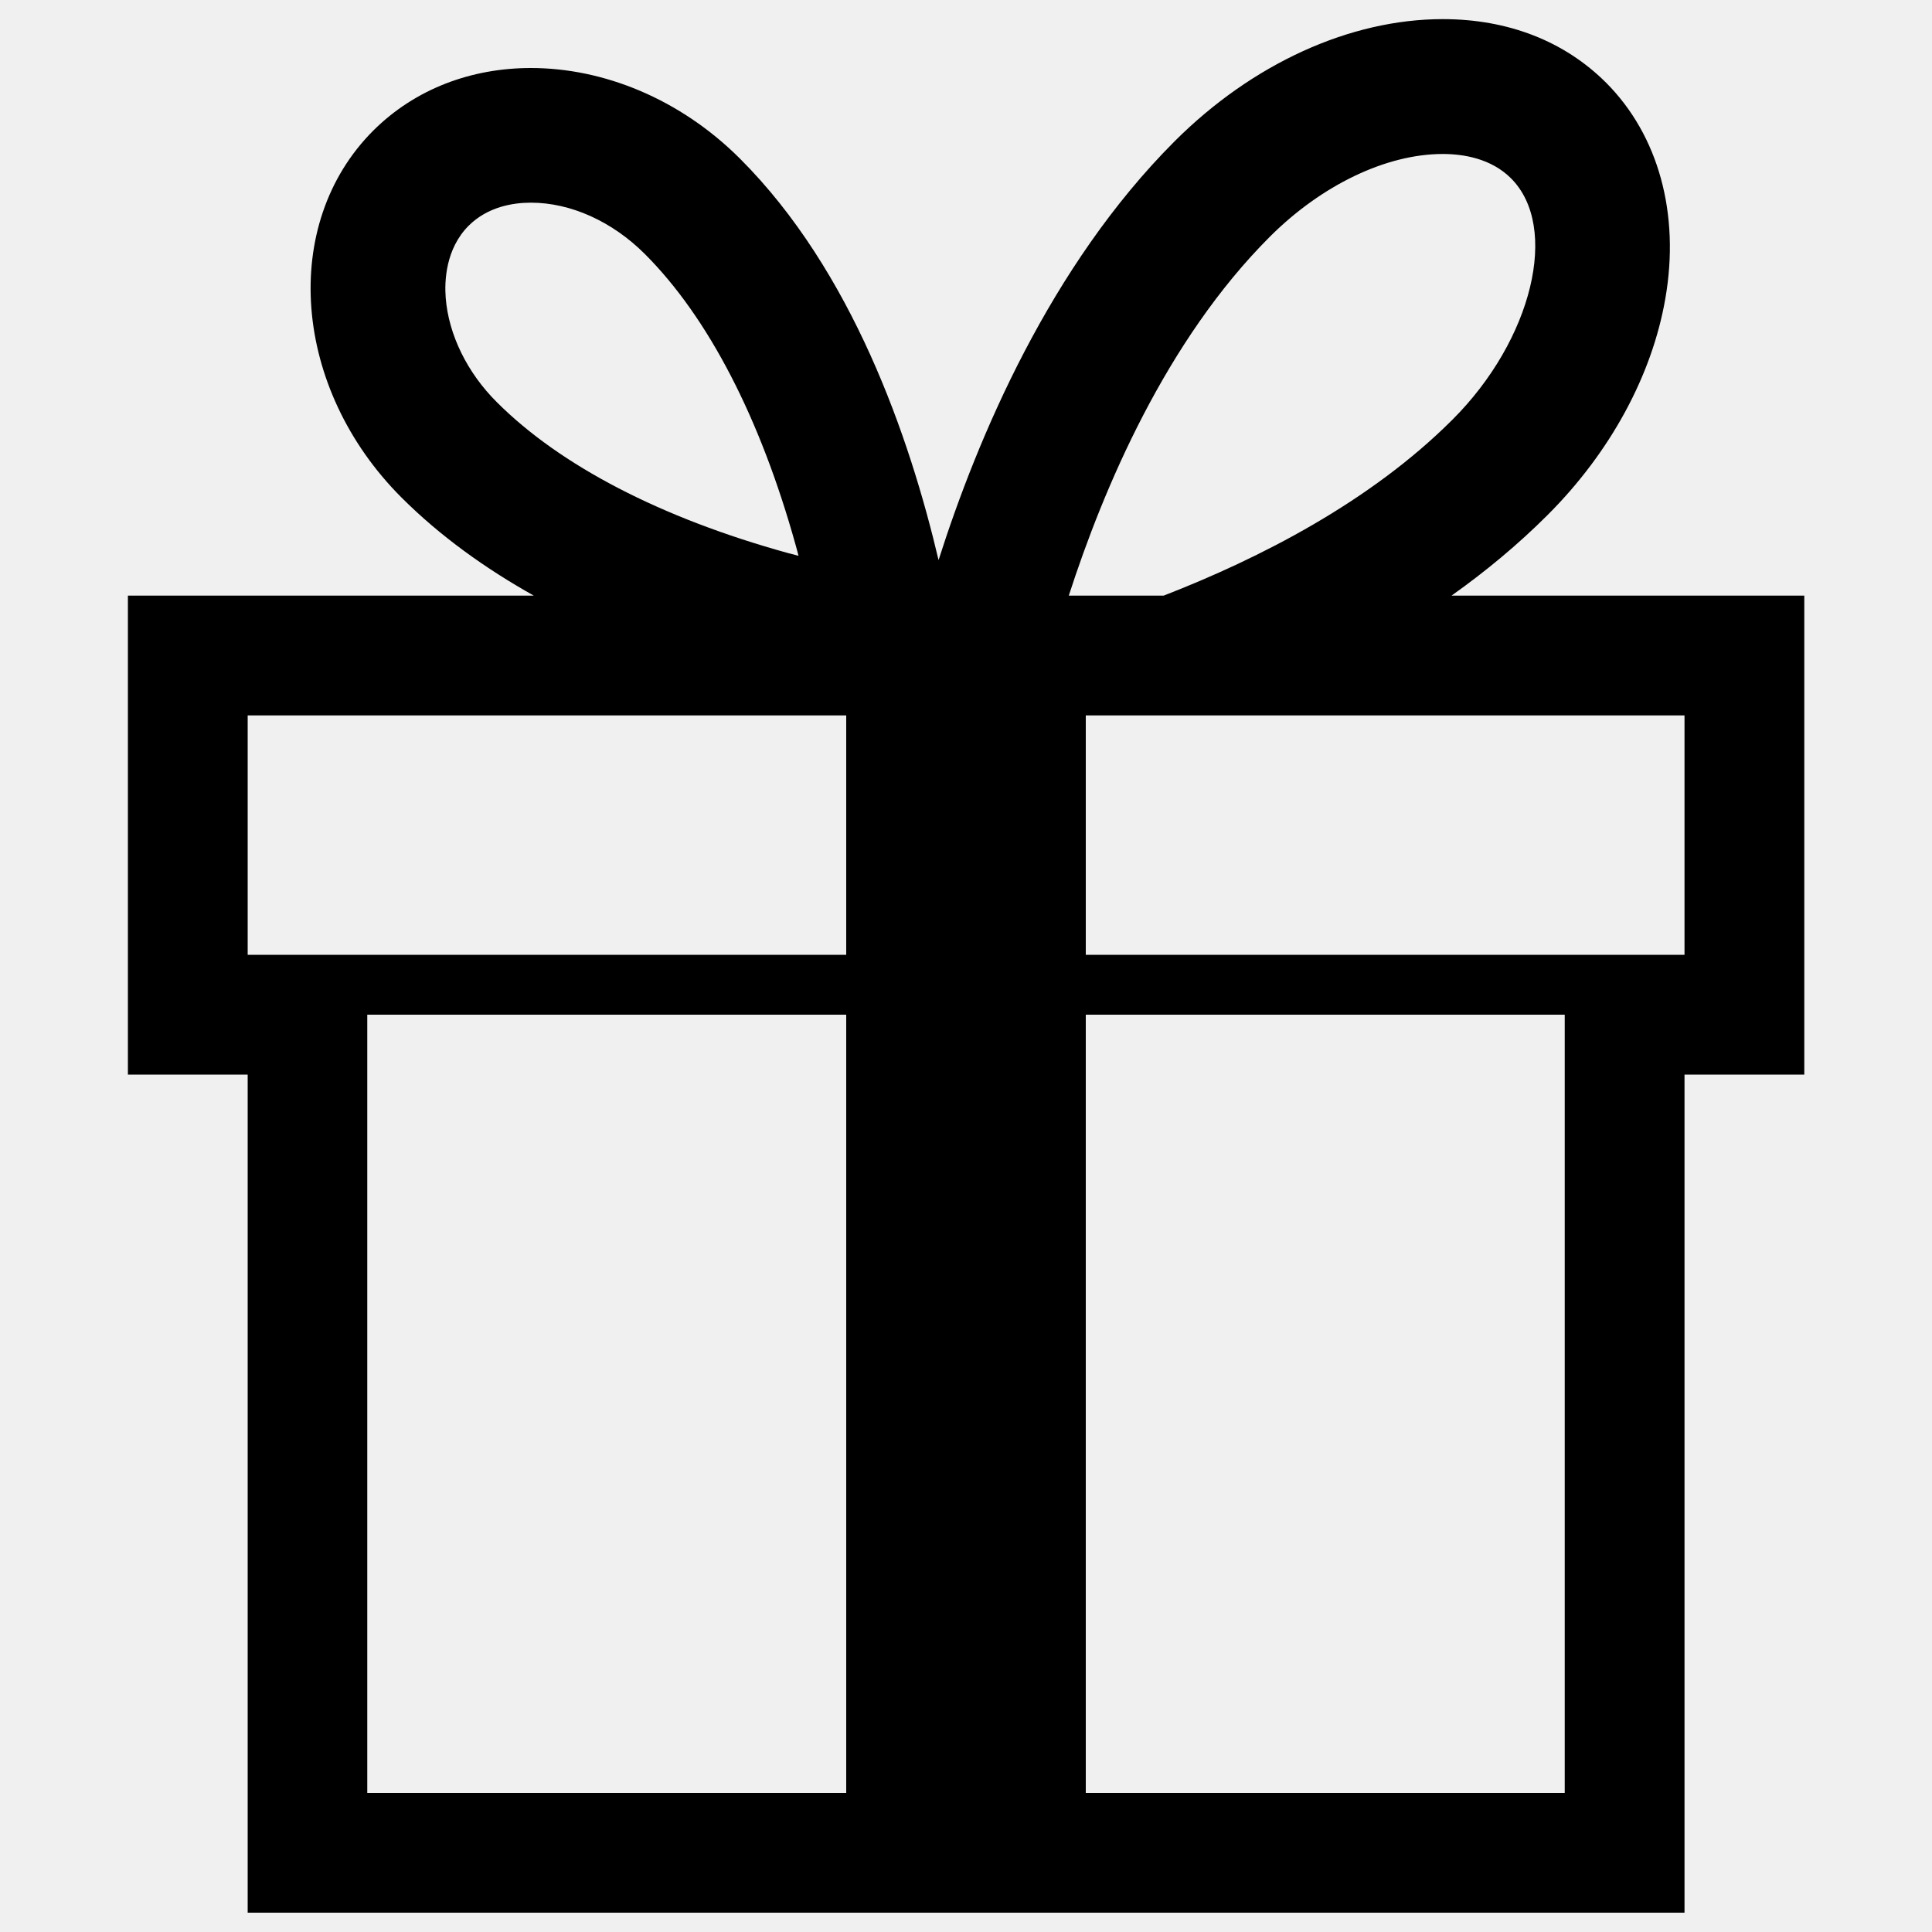
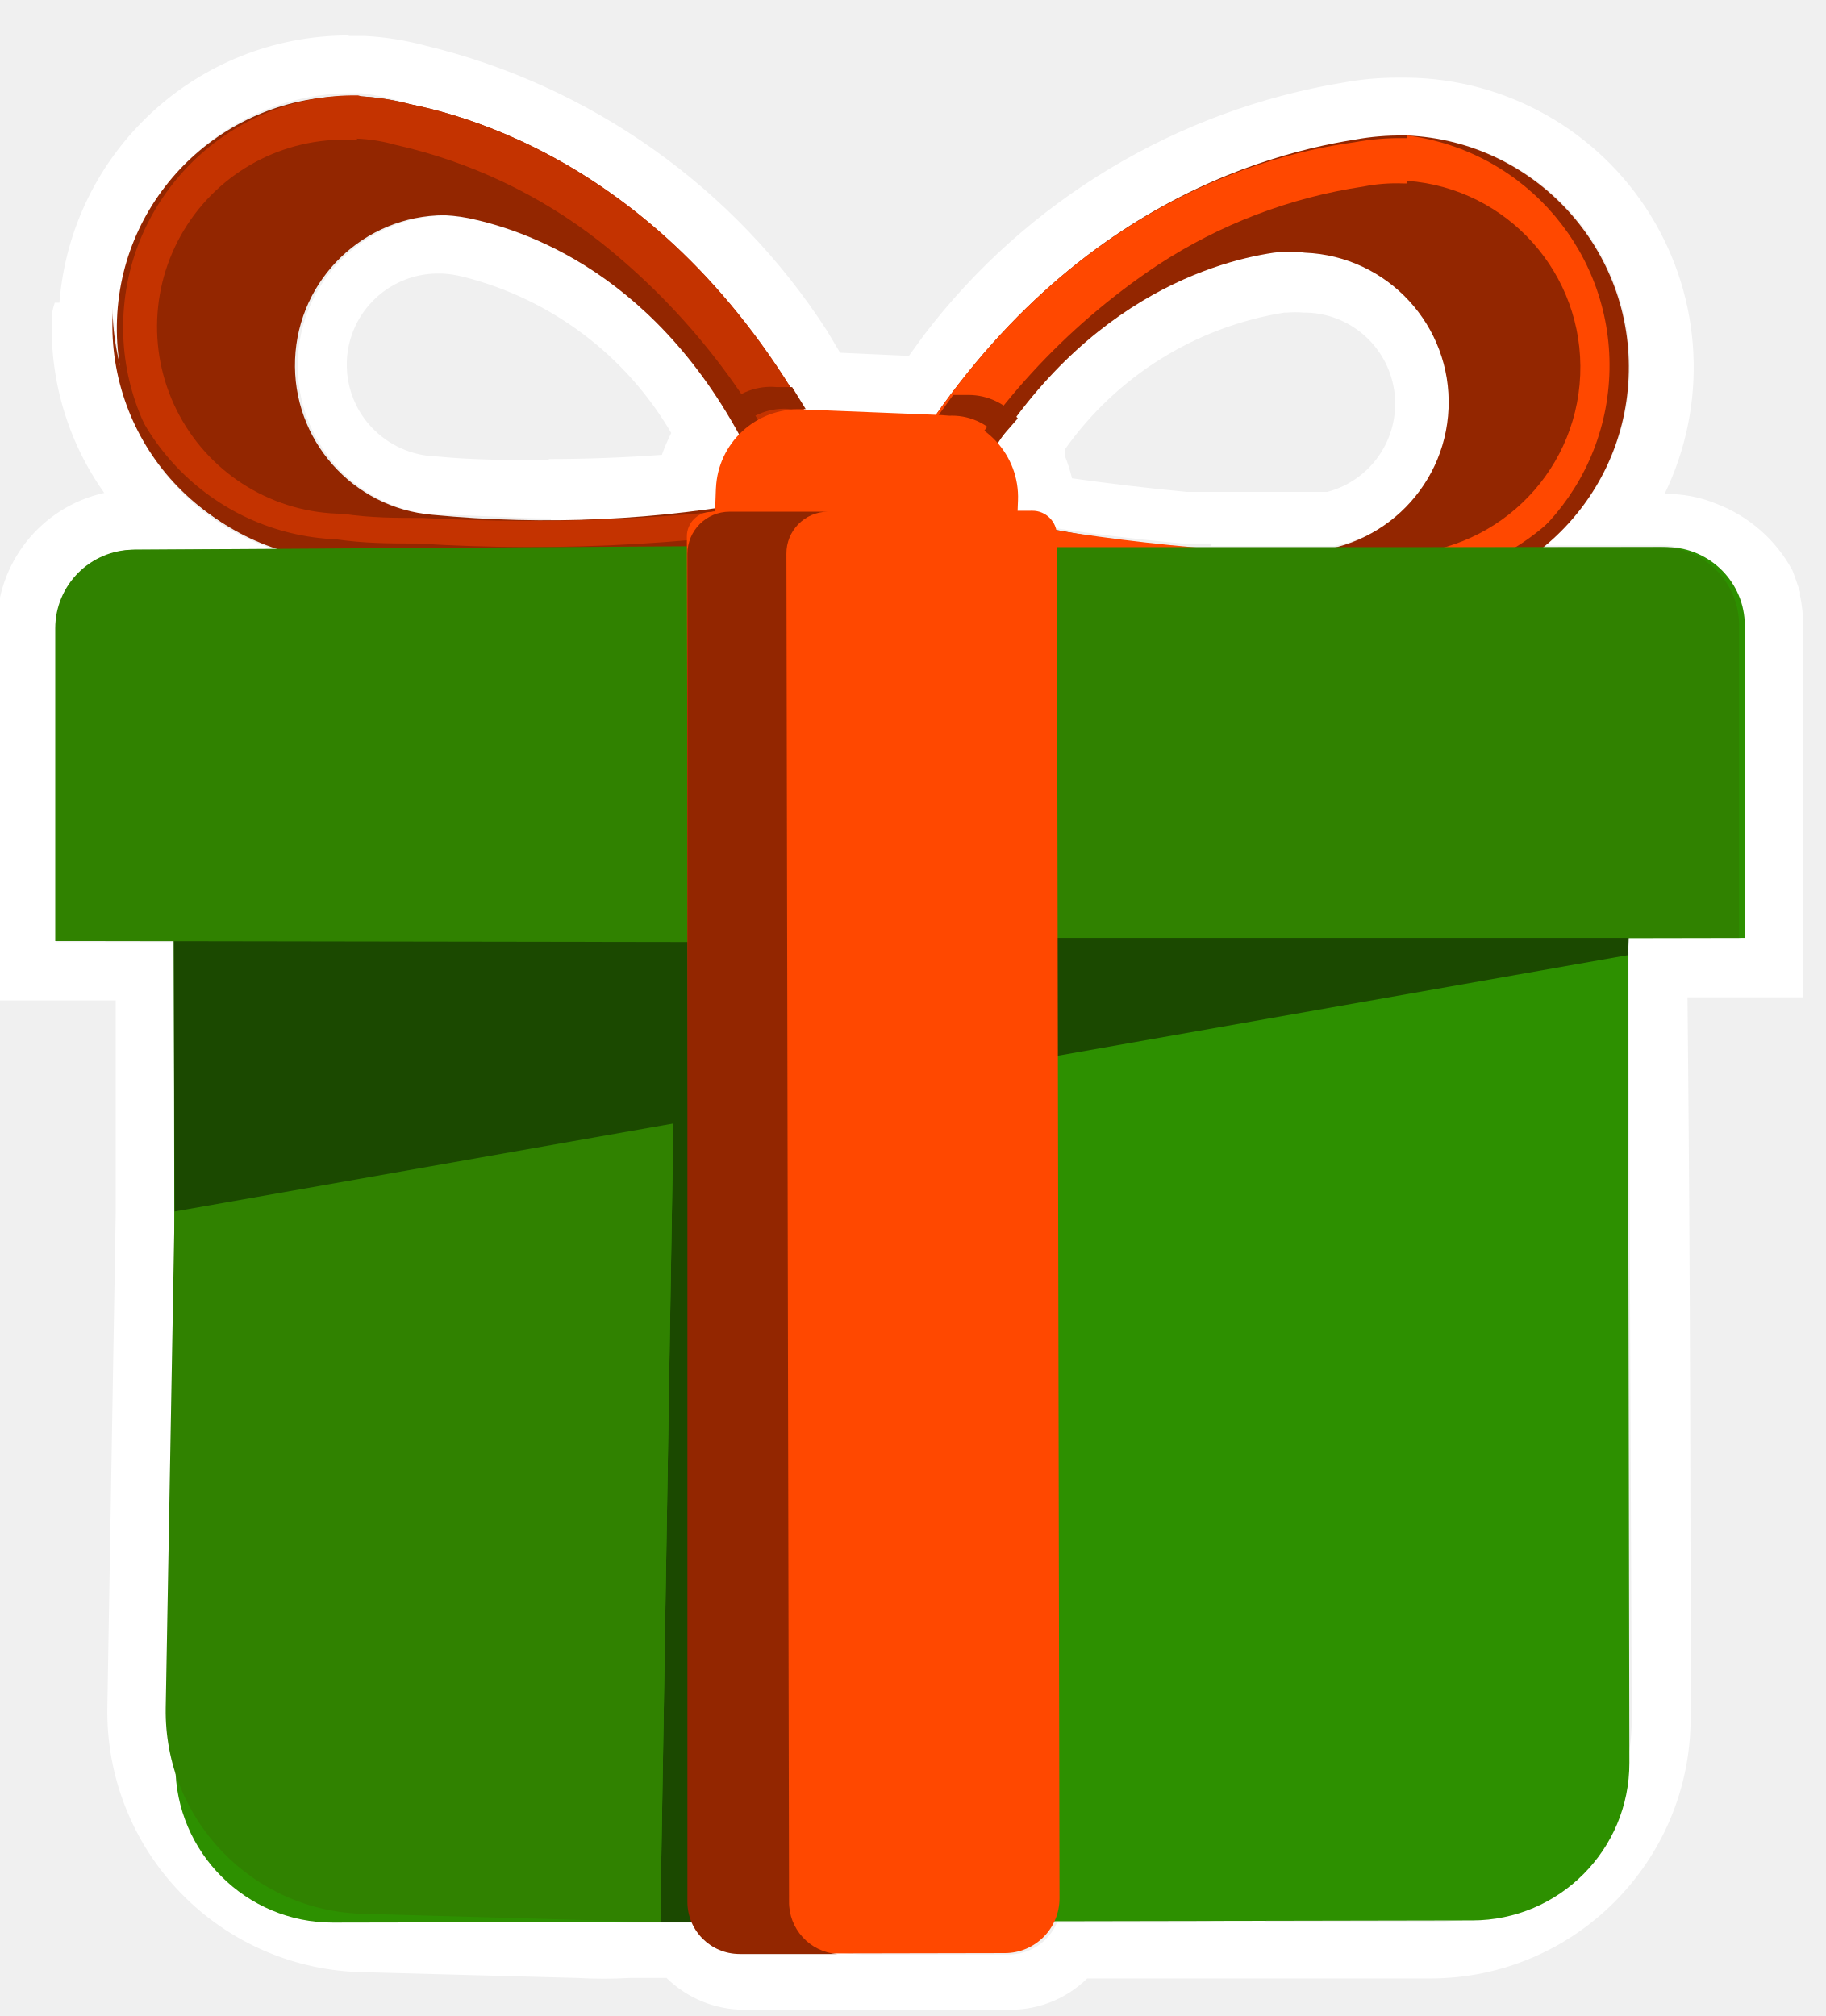
- <svg xmlns="http://www.w3.org/2000/svg" version="1.1" x="0px" y="0px" viewBox="0 0 1000 1000" enable-background="new 0 0 1000 1000" xml:space="preserve">
-   <g>
-     <g>
-       <path d="M751.3,308.3c17.6-12.5,34.4-26.4,49.8-41.8c32.3-32.3,54-72.1,60.9-112.1c7.6-43.8-3.6-84.4-30.6-111.5c-21.6-21.6-50.8-33-84.6-33c-48.1,0-98.7,23.1-138.9,63.3C543.5,137.7,506,226.5,485.8,289.9c-15-63.7-44.7-149.7-102.7-207.7c-31.1-31.1-70.8-47-108.3-47c-30.7,0-59.8,10.7-81.6,32.4c-48.4,48.4-41.9,133.4,14.6,189.9c20.1,20.1,43.7,36.9,68.5,50.8H66.2v247.9h62V990h743.7V556.2h62V308.3H751.3L751.3,308.3z M657.2,122.6c26.8-26.8,60.3-42.9,89.6-42.9c10.4,0,24.9,2.2,35.3,12.6c25.2,25.2,11.1,83.6-30.3,124.9c-42.6,42.6-99.8,71.8-149.5,91.1h-49.1C571.2,252.6,603.6,176.2,657.2,122.6L657.2,122.6z M230.7,154.2c-0.7-8.8,0-25.4,11.8-37.3c9.9-9.9,23-12,32.3-12l0,0c20.6,0,42.1,9.7,59,26.6c32.8,32.8,59.8,85,78.1,150.9c0.5,1.8,1,3.6,1.4,5.3c-1.8-0.5-3.5-1-5.3-1.4C342.1,268.1,290,241,257.2,208.2C241.8,192.9,232.2,173.2,230.7,154.2L230.7,154.2z M438,928H190.1V525.2H438V928z M438,494.2H128.2V370.3H438V494.2z M809.9,928H562V525.2h247.9V928z M871.8,494.2H562V370.3h309.9V494.2z" />
-     </g>
-   </g>
+ <svg xmlns="http://www.w3.org/2000/svg" id="Layer_1" data-name="Layer 1" viewBox="0 0 35.03 38.69">
+   <defs>
+     <style>.cls-1{fill:#fff;}.cls-2{fill:#932600;}.cls-3{fill:#c43300;}.cls-4{fill:#ff4800;}.cls-5{fill:#2d9000;}.cls-6{fill:#1b4900;}.cls-7{fill:#308200;}</style>
+   </defs>
+   <path class="cls-1" d="M6.69,1.79h.25A4.75,4.75,0,0,1,7.87,2a11.81,11.81,0,0,1,7.3,5.49h0l.26.42h.12L17.83,8,18,8h0l.29-.4h0A11.77,11.77,0,0,1,26,2.68a4.49,4.49,0,0,1,.83-.08H27a4.44,4.44,0,0,1,2.65,7.87h2.24a1.53,1.53,0,0,1,.6.12,1.77,1.77,0,0,1,.85.77s.07.19.1.27,0,0,0,0a1.86,1.86,0,0,1,0,.33v6H31.25v.31l-.25,0,.09.39.16-.43S31.31,33,31.31,33a3.89,3.89,0,0,1-3.88,3.89H24.28l.07-.18a8.76,8.76,0,0,1-1.79.19H20.28a1,1,0,0,1-.91.61h-2.8a3.53,3.53,0,0,1-.92-.14,1,1,0,0,0,.49.14H14.26a1,1,0,0,1-.92-.61H12.07a7.3,7.3,0,0,1-.94-.06L7,36.73a3.89,3.89,0,0,1-3.82-3.95l.17-9.49V20.47h0V18.08H1.07v-6a1.49,1.49,0,0,1,1.19-1.47l.23,0h3a4.47,4.47,0,0,1-3.3-4.48s0-.11,0-.17A4.51,4.51,0,0,0,2.3,6.94a3.58,3.58,0,0,1,0-.87A4.45,4.45,0,0,1,6.69,1.79M10.57,10c.87,0,1.63,0,2.31-.09.32,0,.6,0,.84-.08V9.56a1.67,1.67,0,0,1,.52-1.17A7.8,7.8,0,0,0,9.18,4.23a3.1,3.1,0,0,0-.61-.09H8.42A2.88,2.88,0,0,0,8.3,9.88c.84,0,1.58.07,2.27.07m12.67.53H25.6a2.87,2.87,0,0,0-.47-5.68H25a3.07,3.07,0,0,0-.53,0A7.79,7.79,0,0,0,19.1,8.58a1.79,1.79,0,0,1,.43,1.21V10l.56.11c.75.12,1.61.23,2.6.32l.56,0M6.69.68h0A5.57,5.57,0,0,0,1.14,5.81H1.05A1.7,1.7,0,0,0,1,6a5.46,5.46,0,0,0,1,3.46H2A2.63,2.63,0,0,0-.06,12.06V19.2H2.22v4.09l-.16,9.47A5,5,0,0,0,7,37.85l4.08.11a8.75,8.75,0,0,0,1,0h.71a2.13,2.13,0,0,0,1.48.61h5.13a2.1,2.1,0,0,0,1.46-.6h6.58a5,5,0,0,0,5-5c0-9-.05-12.5-.06-13.83H34.6V18l0-6a2.76,2.76,0,0,0-.06-.57l0-.07v0c-.05-.15-.12-.35-.15-.42l0,0,0,0a2.79,2.79,0,0,0-1.45-1.27,2.5,2.5,0,0,0-1-.19h0A5.56,5.56,0,0,0,27,1.49H26.8a5.66,5.66,0,0,0-1,.09,12.74,12.74,0,0,0-8.07,4.85h0l-.29.4-1.32-.06-.25-.42h0A12.72,12.72,0,0,0,8.14.87,5.53,5.53,0,0,0,7,.69H6.69Zm3.87,8.15c-.78,0-1.47,0-2.18-.07A1.78,1.78,0,0,1,7.13,8.2,1.75,1.75,0,0,1,8.42,5.25h.07a2.13,2.13,0,0,1,.39.06h0a6.44,6.44,0,0,1,4,3,3.79,3.79,0,0,0-.18.42c-.71.05-1.43.08-2.18.08Zm9.87-.2A6.4,6.4,0,0,1,24.64,6h.05a1.84,1.84,0,0,1,.33,0h.07a1.75,1.75,0,0,1,.38,3.44H23.28l-.36,0h-.15c-.75-.07-1.48-.16-2.2-.26a3.22,3.22,0,0,0-.14-.44Z" />
+   <path class="cls-2" d="M7.87,2a4.75,4.75,0,0,0-.93-.15H6.87a4.45,4.45,0,0,0-.35,8.9,36,36,0,0,0,10.08-.44C14.11,4,9.81,2.39,7.87,2ZM8.3,9.88a2.88,2.88,0,0,1,.23-5.75h0a3.1,3.1,0,0,1,.61.09c1.25.29,4,1.35,5.63,5.36A22.8,22.8,0,0,1,8.3,9.88Z" />
+   <path class="cls-2" d="M16.6,10.26a35.94,35.94,0,0,0,10,1.24A4.45,4.45,0,0,0,27,2.6h-.07a4.9,4.9,0,0,0-.94.08C24,3,19.58,4.26,16.6,10.26Zm1.84-.52c1.92-3.87,4.78-4.71,6-4.89a2.39,2.39,0,0,1,.6,0h0a2.87,2.87,0,1,1-.23,5.74A23.13,23.13,0,0,1,18.44,9.74Z" />
+   <path class="cls-3" d="M6.84,2.66h0a3.17,3.17,0,0,1,.75.12h0A9.88,9.88,0,0,1,11.5,4.63a13.12,13.12,0,0,1,3.87,5,37.43,37.43,0,0,1-7.26.31c-.51,0-1,0-1.53-.08h0a3.59,3.59,0,1,1,.29-7.17m0-.86a4.45,4.45,0,0,0-.35,8.89l1.55.09a33.57,33.57,0,0,0,8.53-.52C14.11,4,9.81,2.39,7.87,2a4.75,4.75,0,0,0-.93-.15Z" />
+   <path class="cls-4" d="M27,3.47a3.59,3.59,0,0,1-.3,7.17h0l-1.53,0a39.11,39.11,0,0,1-7.22-.9,13.18,13.18,0,0,1,4.26-4.65,9.85,9.85,0,0,1,3.95-1.51h0a3.25,3.25,0,0,1,.76-.06H27m0-.87h-.07a4.9,4.9,0,0,0-.94.08C24,3,19.58,4.26,16.6,10.26a33.31,33.31,0,0,0,8.46,1.2c.5,0,1,0,1.56,0A4.45,4.45,0,0,0,27,2.6Z" />
+   <path class="cls-2" d="M8,10.43c-.5,0-1,0-1.55-.08A4.47,4.47,0,0,1,2.16,5.89c0,.06,0,.12,0,.17a4.45,4.45,0,0,0,4.27,4.63L8,10.78a33.2,33.2,0,0,0,8.53-.53,2.88,2.88,0,0,1-.13-.31A34.91,34.91,0,0,1,8,10.43Z" />
+   <path class="cls-2" d="M26.54,11.16l-1.56,0A34.72,34.72,0,0,1,16.66,10l-.15.3A32.84,32.84,0,0,0,25,11.46l1.55,0a4.45,4.45,0,0,0,4.63-4.27V7.06A4.45,4.45,0,0,1,26.54,11.16Z" />
+   <path class="cls-2" d="M14.17,8.22a1.22,1.22,0,0,1,1-.37l.29,0-.26-.42-.29,0a1.22,1.22,0,0,0-1,.37Z" />
+   <path class="cls-2" d="M19.19,8.42a1.18,1.18,0,0,0-1-.44H18l.29-.4h.3a1.22,1.22,0,0,1,.94.45Z" />
+   <rect class="cls-4" x="13.72" y="7.91" width="5.8" height="3.76" rx="1.58" transform="translate(0.41 -0.66) rotate(2.3)" />
+   <rect class="cls-5" x="3.35" y="11.73" width="27.9" height="25.15" rx="3.02" transform="translate(-0.05 0.03) rotate(-0.11)" />
+   <path class="cls-5" d="M33.48,18V12A1.51,1.51,0,0,0,32,10.5l-29.4.05a1.51,1.51,0,0,0-1.5,1.51v6Z" />
+   <polygon class="cls-6" points="12.92 21.56 12.67 36.89 14.06 36.89 14.35 20.41 12.92 21.56" />
+   <path class="cls-7" d="M12.92,21.56l-.25,15.33L7,36.73a3.89,3.89,0,0,1-3.82-3.95l.17-9.53,9.57-1.69Z" />
+   <polygon class="cls-6" points="3.35 23.25 31.24 18.33 31.28 17.23 3.33 16.75 3.35 23.25" />
+   <path class="cls-7" d="M13.8,18.08l-.11-7.6-11.13.07a1.51,1.51,0,0,0-1.5,1.51v6Z" />
+   <path class="cls-7" d="M33.37,12a1.5,1.5,0,0,0-1.51-1.5l-11.68,0V18l13.19,0Z" />
+   <path class="cls-4" d="M13.71,9.81h6.12a.47.47,0,0,1,.47.47V36.44a1.05,1.05,0,0,1-1.05,1.05h-5a1.05,1.05,0,0,1-1.05-1.05V10.29a.47.47,0,0,1,.47-.47Z" transform="translate(-0.04 0.03) rotate(-0.11)" />
+   <path class="cls-2" d="M15.14,36.49l-.05-25.86a.8.8,0,0,1,.79-.81H14a.81.81,0,0,0-.81.81l0,25.87a1,1,0,0,0,1,1h1.87A1,1,0,0,1,15.14,36.49Z" />
</svg>
